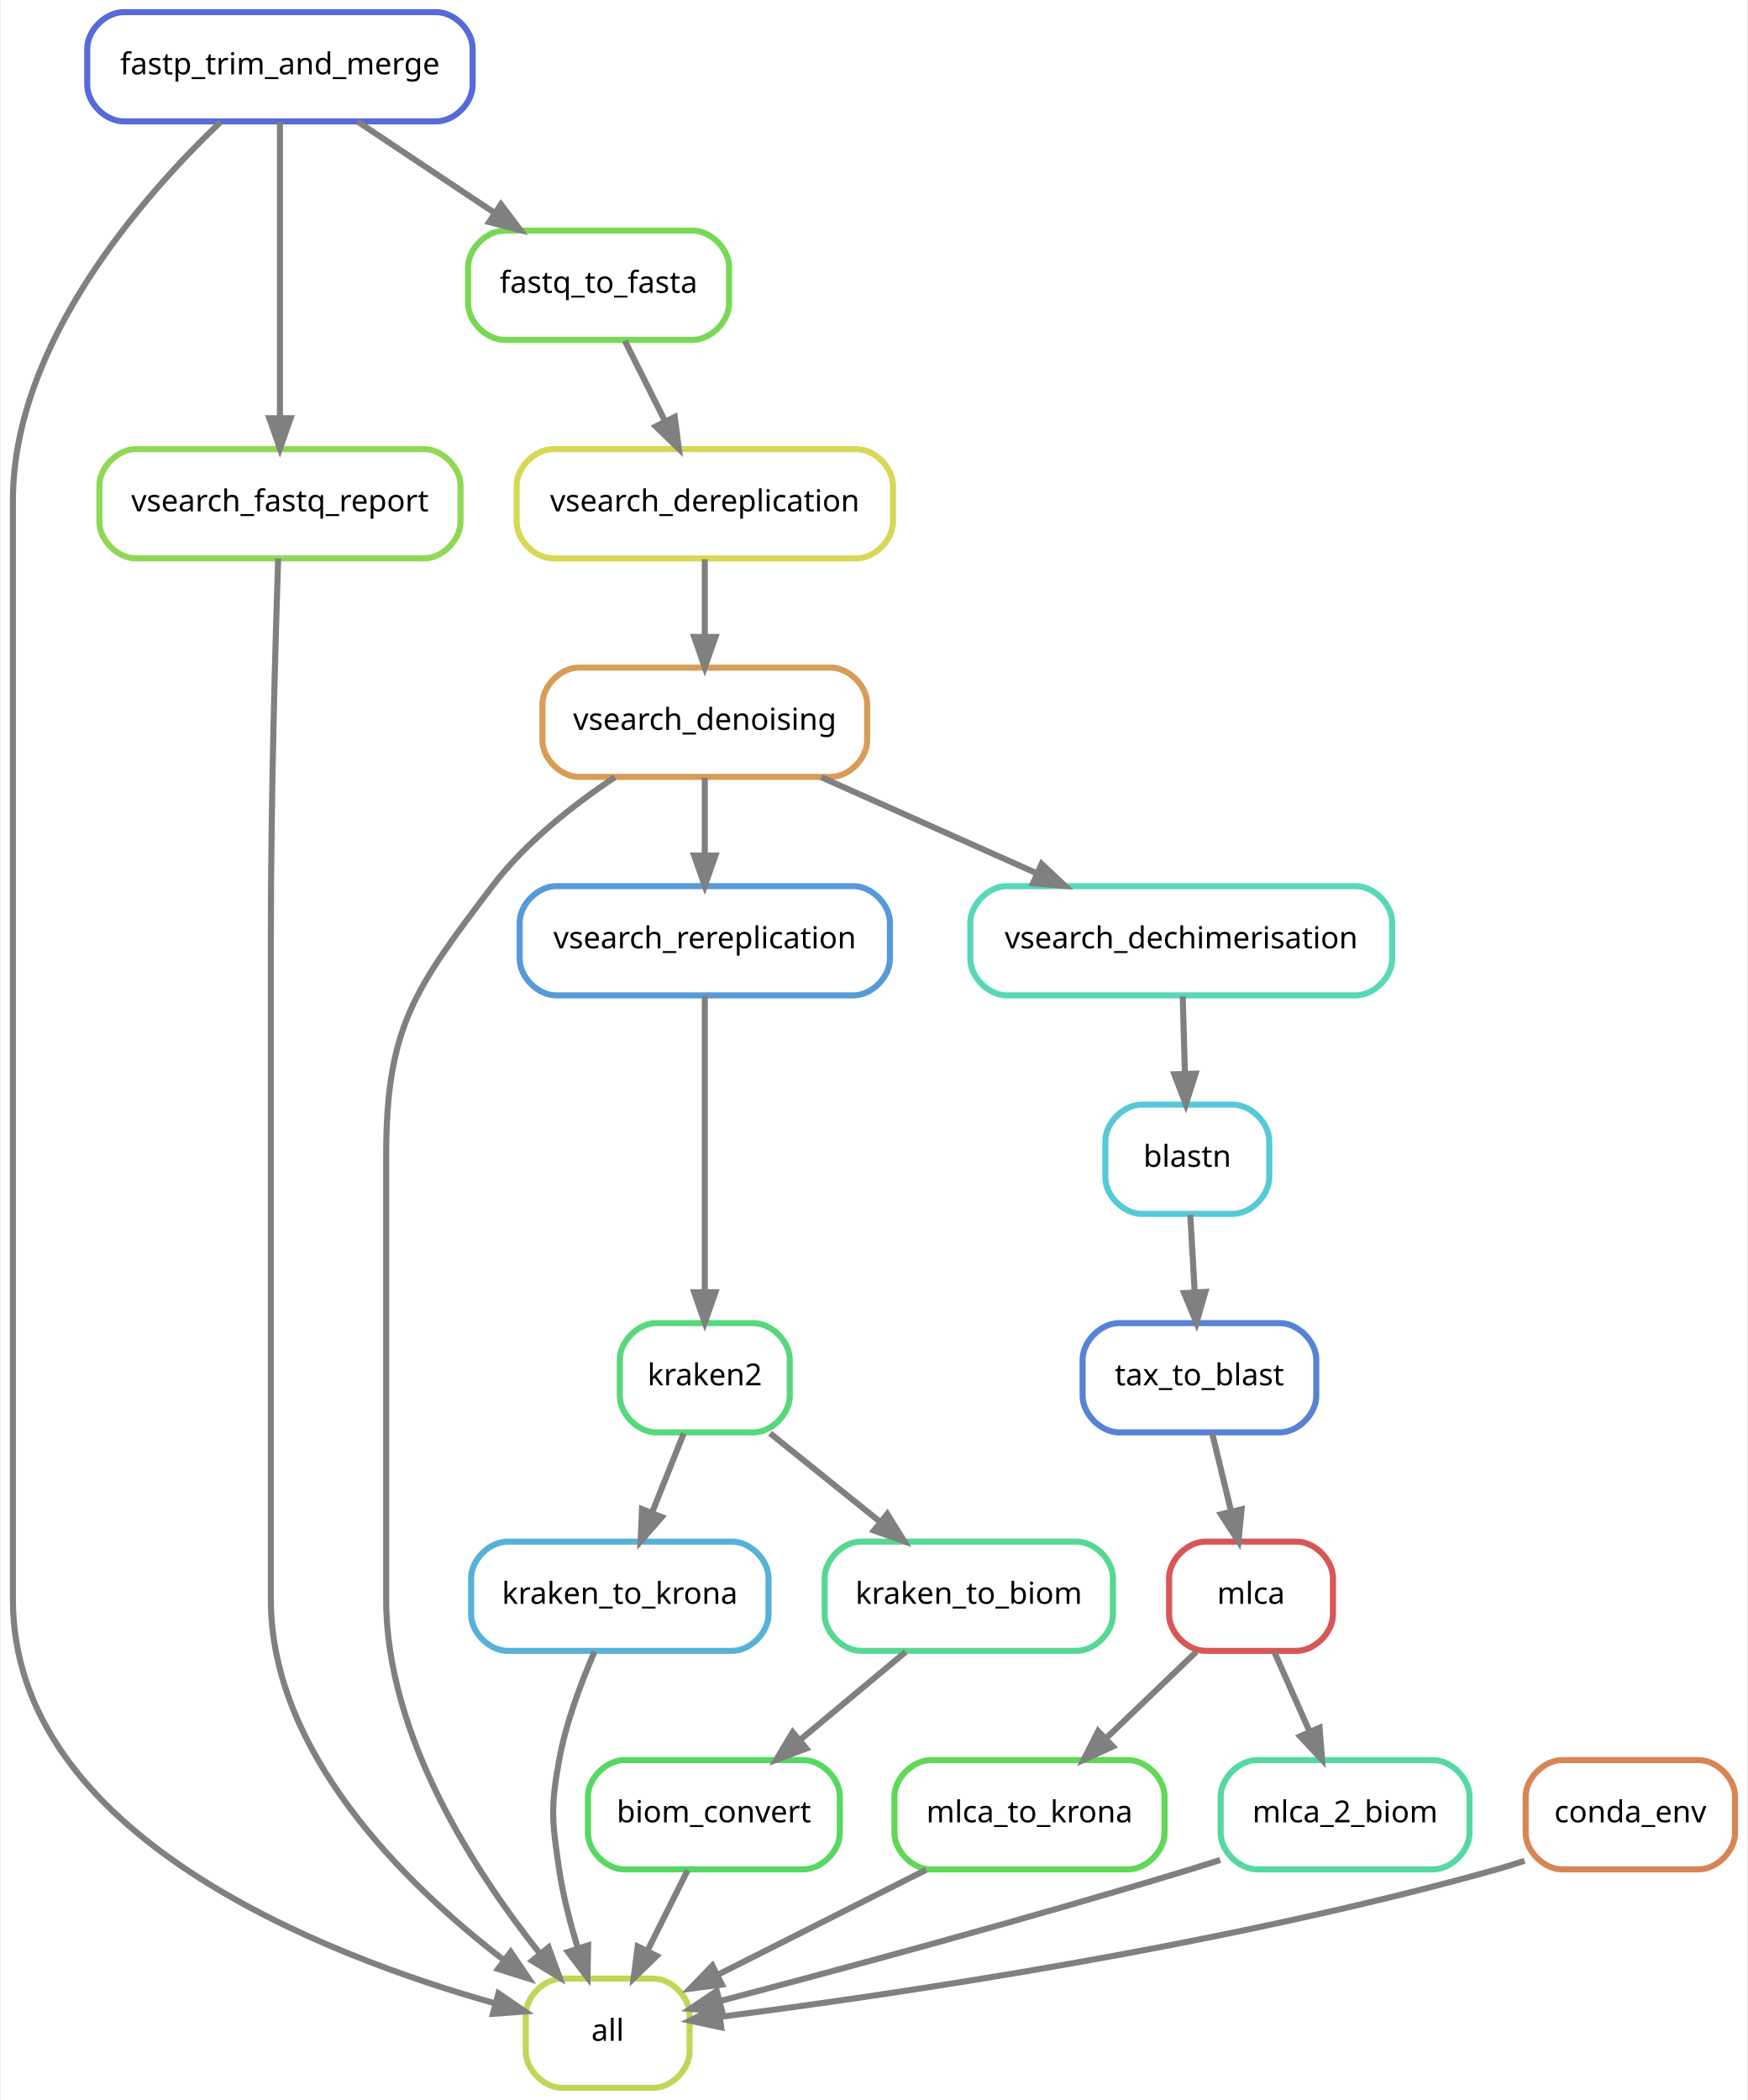
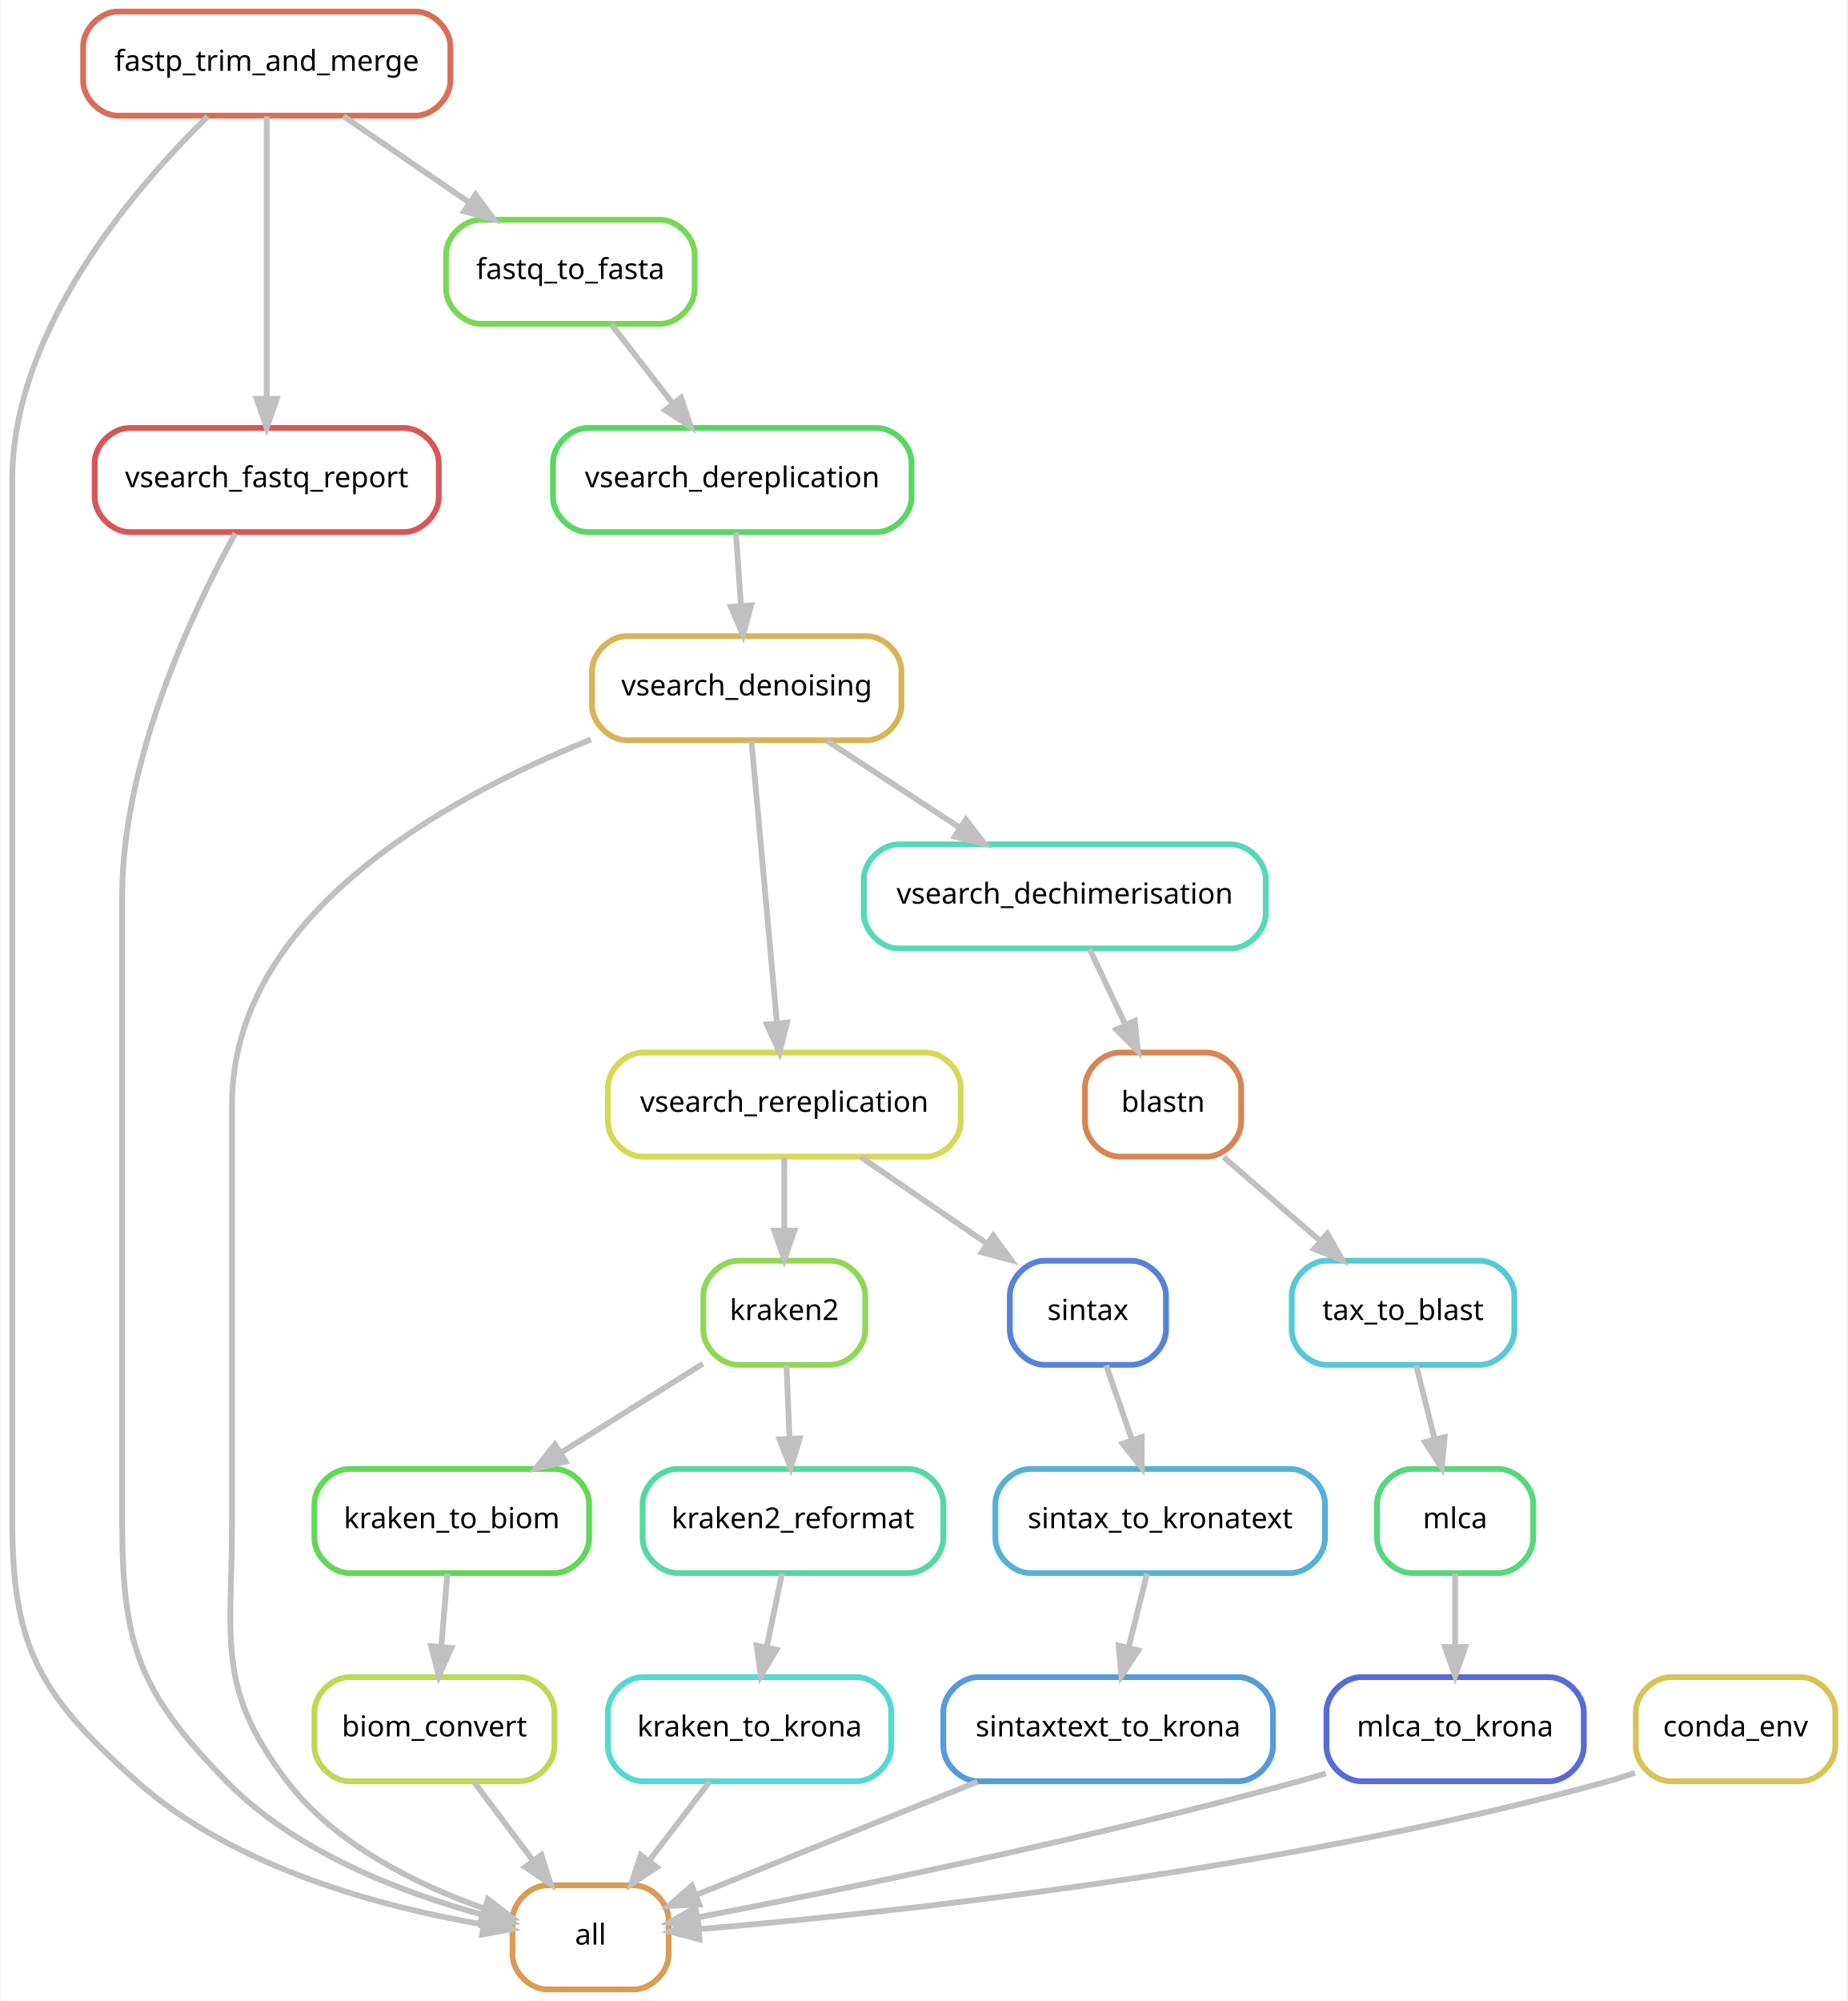
- <svg xmlns="http://www.w3.org/2000/svg" width="576pt" height="692pt" viewBox="0.00 0.00 575.50 692.00">
+ <svg xmlns="http://www.w3.org/2000/svg" width="639pt" height="692pt" viewBox="0.00 0.00 638.50 692.00">
  <g id="graph0" class="graph" transform="scale(1 1) rotate(0) translate(4 688)">
-     <polygon fill="white" stroke="transparent" points="-4,4 -4,-688 571.5,-688 571.5,4 -4,4" />
+     <polygon fill="#ffffff" stroke="transparent" points="-4,4 -4,-688 634.5,-688 634.5,4 -4,4" />
    <g id="node1" class="node">
-       <path fill="none" stroke="#bed856" stroke-width="2" d="M211,-36C211,-36 181,-36 181,-36 175,-36 169,-30 169,-24 169,-24 169,-12 169,-12 169,-6 175,0 181,0 181,0 211,0 211,0 217,0 223,-6 223,-12 223,-12 223,-24 223,-24 223,-30 217,-36 211,-36" />
-       <text text-anchor="middle" x="196" y="-15.5" font-family="sans" font-size="10.00">all</text>
+       <path fill="none" stroke="#d89c56" stroke-width="2" d="M215,-36C215,-36 185,-36 185,-36 179,-36 173,-30 173,-24 173,-24 173,-12 173,-12 173,-6 179,0 185,0 185,0 215,0 215,0 221,0 227,-6 227,-12 227,-12 227,-24 227,-24 227,-30 221,-36 215,-36" />
+       <text text-anchor="middle" x="200" y="-15.5" font-family="sans" font-size="10.00" fill="#000000">all</text>
    </g>
    <g id="node2" class="node">
-       <path fill="none" stroke="#566bd8" stroke-width="2" d="M139.5,-684C139.5,-684 36.5,-684 36.5,-684 30.5,-684 24.5,-678 24.5,-672 24.5,-672 24.5,-660 24.5,-660 24.5,-654 30.5,-648 36.5,-648 36.5,-648 139.5,-648 139.5,-648 145.5,-648 151.5,-654 151.5,-660 151.5,-660 151.5,-672 151.5,-672 151.5,-678 145.5,-684 139.5,-684" />
-       <text text-anchor="middle" x="88" y="-663.5" font-family="sans" font-size="10.00">fastp_trim_and_merge</text>
+       <path fill="none" stroke="#d86e56" stroke-width="2" d="M139.5,-684C139.5,-684 36.5,-684 36.5,-684 30.5,-684 24.5,-678 24.5,-672 24.5,-672 24.5,-660 24.5,-660 24.5,-654 30.5,-648 36.5,-648 36.5,-648 139.5,-648 139.5,-648 145.5,-648 151.5,-654 151.5,-660 151.5,-660 151.5,-672 151.5,-672 151.5,-678 145.5,-684 139.5,-684" />
+       <text text-anchor="middle" x="88" y="-663.5" font-family="sans" font-size="10.00" fill="#000000">fastp_trim_and_merge</text>
+     </g>
+     <g id="edge2" class="edge">
+       <path fill="none" stroke="#c0c0c0" stroke-width="2" d="M67.59,-647.709C41.594,-622.291 0,-573.566 0,-522 0,-522 0,-522 0,-162 0,-117.669 9.912,-101.503 43,-72 76.73,-41.925 128.031,-28.434 162.73,-22.494" />
+       <polygon fill="#c0c0c0" stroke="#c0c0c0" stroke-width="2" points="163.597,-25.901 172.928,-20.883 162.505,-18.986 163.597,-25.901" />
+     </g>
+     <g id="node4" class="node">
+       <path fill="none" stroke="#d85656" stroke-width="2" d="M135.5,-540C135.5,-540 40.5,-540 40.5,-540 34.5,-540 28.5,-534 28.5,-528 28.5,-528 28.5,-516 28.5,-516 28.5,-510 34.5,-504 40.5,-504 40.5,-504 135.5,-504 135.5,-504 141.5,-504 147.5,-510 147.5,-516 147.5,-516 147.5,-528 147.5,-528 147.5,-534 141.5,-540 135.5,-540" />
+       <text text-anchor="middle" x="88" y="-519.5" font-family="sans" font-size="10.00" fill="#000000">vsearch_fastq_report</text>
+     </g>
+     <g id="edge10" class="edge">
+       <path fill="none" stroke="#c0c0c0" stroke-width="2" d="M88,-647.762C88,-623.201 88,-579.247 88,-550.354" />
+       <polygon fill="#c0c0c0" stroke="#c0c0c0" stroke-width="2" points="91.5,-550.09 88,-540.09 84.5,-550.09 91.5,-550.09" />
+     </g>
+     <g id="node15" class="node">
+       <path fill="none" stroke="#78d856" stroke-width="2" d="M224,-612C224,-612 162,-612 162,-612 156,-612 150,-606 150,-600 150,-600 150,-588 150,-588 150,-582 156,-576 162,-576 162,-576 224,-576 224,-576 230,-576 236,-582 236,-588 236,-588 236,-600 236,-600 236,-606 230,-612 224,-612" />
+       <text text-anchor="middle" x="193" y="-591.5" font-family="sans" font-size="10.00" fill="#000000">fastq_to_fasta</text>
+     </g>
+     <g id="edge20" class="edge">
+       <path fill="none" stroke="#c0c0c0" stroke-width="2" d="M114.496,-647.831C127.677,-638.793 143.785,-627.748 157.971,-618.02" />
+       <polygon fill="#c0c0c0" stroke="#c0c0c0" stroke-width="2" points="160.245,-620.705 166.512,-612.163 156.286,-614.932 160.245,-620.705" />
+     </g>
+     <g id="node3" class="node">
+       <path fill="none" stroke="#d8b456" stroke-width="2" d="M295.5,-468C295.5,-468 212.5,-468 212.5,-468 206.5,-468 200.5,-462 200.5,-456 200.5,-456 200.5,-444 200.5,-444 200.5,-438 206.5,-432 212.5,-432 212.5,-432 295.5,-432 295.5,-432 301.5,-432 307.5,-438 307.5,-444 307.5,-444 307.5,-456 307.5,-456 307.5,-462 301.5,-468 295.5,-468" />
+       <text text-anchor="middle" x="254" y="-447.5" font-family="sans" font-size="10.00" fill="#000000">vsearch_denoising</text>
    </g>
    <g id="edge7" class="edge">
-       <path fill="none" stroke="grey" stroke-width="2" d="M68.47,-647.86C42.54,-623.11 0,-574.63 0,-523 0,-523 0,-523 0,-161 0,-83.31 102.25,-43.77 159.04,-27.8" />
-       <polygon fill="grey" stroke="grey" stroke-width="2" points="160.01,-31.16 168.75,-25.17 158.18,-24.4 160.01,-31.16" />
+       <path fill="none" stroke="#c0c0c0" stroke-width="2" d="M200.111,-432.253C147.721,-411.204 76,-370.592 76,-306 76,-306 76,-306 76,-162 76,-121.118 70.197,-104.498 95,-72 111.792,-49.999 140.079,-36.184 163.065,-28.041" />
+       <polygon fill="#c0c0c0" stroke="#c0c0c0" stroke-width="2" points="164.477,-31.26 172.867,-24.79 162.273,-24.616 164.477,-31.26" />
    </g>
-     <g id="node4" class="node">
-       <path fill="none" stroke="#8fd856" stroke-width="2" d="M135.5,-540C135.5,-540 40.5,-540 40.5,-540 34.5,-540 28.5,-534 28.5,-528 28.5,-528 28.5,-516 28.5,-516 28.5,-510 34.5,-504 40.5,-504 40.5,-504 135.5,-504 135.5,-504 141.5,-504 147.5,-510 147.5,-516 147.5,-516 147.5,-528 147.5,-528 147.5,-534 141.5,-540 135.5,-540" />
-       <text text-anchor="middle" x="88" y="-519.5" font-family="sans" font-size="10.00">vsearch_fastq_report</text>
+     <g id="node19" class="node">
+       <path fill="none" stroke="#d6d856" stroke-width="2" d="M316,-324C316,-324 218,-324 218,-324 212,-324 206,-318 206,-312 206,-312 206,-300 206,-300 206,-294 212,-288 218,-288 218,-288 316,-288 316,-288 322,-288 328,-294 328,-300 328,-300 328,-312 328,-312 328,-318 322,-324 316,-324" />
+       <text text-anchor="middle" x="267" y="-303.5" font-family="sans" font-size="10.00" fill="#000000">vsearch_rereplication</text>
    </g>
-     <g id="edge10" class="edge">
-       <path fill="none" stroke="grey" stroke-width="2" d="M88,-647.87C88,-623.67 88,-579.21 88,-550.39" />
-       <polygon fill="grey" stroke="grey" stroke-width="2" points="91.5,-550.19 88,-540.19 84.5,-550.19 91.5,-550.19" />
+     <g id="edge24" class="edge">
+       <path fill="none" stroke="#c0c0c0" stroke-width="2" d="M255.647,-431.762C257.864,-407.201 261.832,-363.247 264.44,-334.354" />
+       <polygon fill="#c0c0c0" stroke="#c0c0c0" stroke-width="2" points="267.954,-334.364 265.367,-324.09 260.982,-333.734 267.954,-334.364" />
+     </g>
+     <g id="node21" class="node">
+       <path fill="none" stroke="#56d8b9" stroke-width="2" d="M421.5,-396C421.5,-396 306.5,-396 306.5,-396 300.5,-396 294.5,-390 294.5,-384 294.5,-384 294.5,-372 294.5,-372 294.5,-366 300.5,-360 306.5,-360 306.5,-360 421.5,-360 421.5,-360 427.5,-360 433.5,-366 433.5,-372 433.5,-372 433.5,-384 433.5,-384 433.5,-390 427.5,-396 421.5,-396" />
+       <text text-anchor="middle" x="364" y="-375.5" font-family="sans" font-size="10.00" fill="#000000">vsearch_dechimerisation</text>
+     </g>
+     <g id="edge26" class="edge">
+       <path fill="none" stroke="#c0c0c0" stroke-width="2" d="M281.758,-431.831C295.697,-422.707 312.76,-411.539 327.723,-401.745" />
+       <polygon fill="#c0c0c0" stroke="#c0c0c0" stroke-width="2" points="329.801,-404.568 336.251,-396.163 325.967,-398.711 329.801,-404.568" />
+     </g>
+     <g id="edge1" class="edge">
+       <path fill="none" stroke="#c0c0c0" stroke-width="2" d="M77.151,-503.611C62.445,-476.899 38,-425.371 38,-378 38,-378 38,-378 38,-162 38,-118.919 43.911,-102.832 74,-72 98.131,-47.273 135.412,-33.225 163.169,-25.697" />
+       <polygon fill="#c0c0c0" stroke="#c0c0c0" stroke-width="2" points="164.098,-29.072 172.923,-23.21 162.368,-22.289 164.098,-29.072" />
+     </g>
+     <g id="node5" class="node">
+       <path fill="none" stroke="#d8c356" stroke-width="2" d="M618.5,-108C618.5,-108 573.5,-108 573.5,-108 567.5,-108 561.5,-102 561.5,-96 561.5,-96 561.5,-84 561.5,-84 561.5,-78 567.5,-72 573.5,-72 573.5,-72 618.5,-72 618.5,-72 624.5,-72 630.5,-78 630.5,-84 630.5,-84 630.5,-96 630.5,-96 630.5,-102 624.5,-108 618.5,-108" />
+       <text text-anchor="middle" x="596" y="-87.5" font-family="sans" font-size="10.00" fill="#000000">conda_env</text>
+     </g>
+     <g id="edge3" class="edge">
+       <path fill="none" stroke="#c0c0c0" stroke-width="2" d="M561.196,-74.894C558.117,-73.823 555.022,-72.837 552,-72 439.967,-40.961 302.61,-26.386 237.57,-20.834" />
+       <polygon fill="#c0c0c0" stroke="#c0c0c0" stroke-width="2" points="237.653,-17.329 227.397,-19.99 237.073,-24.305 237.653,-17.329" />
+     </g>
+     <g id="node6" class="node">
+       <path fill="none" stroke="#bed856" stroke-width="2" d="M175.5,-108C175.5,-108 116.5,-108 116.5,-108 110.5,-108 104.5,-102 104.5,-96 104.5,-96 104.5,-84 104.5,-84 104.5,-78 110.5,-72 116.5,-72 116.5,-72 175.5,-72 175.5,-72 181.5,-72 187.5,-78 187.5,-84 187.5,-84 187.5,-96 187.5,-96 187.5,-102 181.5,-108 175.5,-108" />
+       <text text-anchor="middle" x="146" y="-87.5" font-family="sans" font-size="10.00" fill="#000000">biom_convert</text>
+     </g>
+     <g id="edge4" class="edge">
+       <path fill="none" stroke="#c0c0c0" stroke-width="2" d="M159.626,-71.831C165.846,-63.539 173.332,-53.557 180.16,-44.453" />
+       <polygon fill="#c0c0c0" stroke="#c0c0c0" stroke-width="2" points="182.99,-46.513 186.19,-36.413 177.39,-42.313 182.99,-46.513" />
+     </g>
+     <g id="node7" class="node">
+       <path fill="none" stroke="#56d8d0" stroke-width="2" d="M292,-108C292,-108 218,-108 218,-108 212,-108 206,-102 206,-96 206,-96 206,-84 206,-84 206,-78 212,-72 218,-72 218,-72 292,-72 292,-72 298,-72 304,-78 304,-84 304,-84 304,-96 304,-96 304,-102 298,-108 292,-108" />
+       <text text-anchor="middle" x="255" y="-87.5" font-family="sans" font-size="10.00" fill="#000000">kraken_to_krona</text>
+     </g>
+     <g id="edge5" class="edge">
+       <path fill="none" stroke="#c0c0c0" stroke-width="2" d="M241.121,-71.831C234.786,-63.539 227.162,-53.557 220.207,-44.453" />
+       <polygon fill="#c0c0c0" stroke="#c0c0c0" stroke-width="2" points="222.917,-42.235 214.066,-36.413 217.355,-46.485 222.917,-42.235" />
+     </g>
+     <g id="node8" class="node">
+       <path fill="none" stroke="#566bd8" stroke-width="2" d="M531.5,-108C531.5,-108 466.5,-108 466.5,-108 460.5,-108 454.5,-102 454.5,-96 454.5,-96 454.5,-84 454.5,-84 454.5,-78 460.5,-72 466.5,-72 466.5,-72 531.5,-72 531.5,-72 537.5,-72 543.5,-78 543.5,-84 543.5,-84 543.5,-96 543.5,-96 543.5,-102 537.5,-108 531.5,-108" />
+       <text text-anchor="middle" x="499" y="-87.5" font-family="sans" font-size="10.00" fill="#000000">mlca_to_krona</text>
+     </g>
+     <g id="edge8" class="edge">
+       <path fill="none" stroke="#c0c0c0" stroke-width="2" d="M454.322,-74.706C451.178,-73.754 448.048,-72.841 445,-72 372.05,-51.862 285.264,-34.185 237.029,-24.904" />
+       <polygon fill="#c0c0c0" stroke="#c0c0c0" stroke-width="2" points="237.533,-21.438 227.054,-23 236.22,-28.313 237.533,-21.438" />
+     </g>
+     <g id="node9" class="node">
+       <path fill="none" stroke="#569ad8" stroke-width="2" d="M424,-108C424,-108 334,-108 334,-108 328,-108 322,-102 322,-96 322,-96 322,-84 322,-84 322,-78 328,-72 334,-72 334,-72 424,-72 424,-72 430,-72 436,-78 436,-84 436,-84 436,-96 436,-96 436,-102 430,-108 424,-108" />
+       <text text-anchor="middle" x="379" y="-87.5" font-family="sans" font-size="10.00" fill="#000000">sintaxtext_to_krona</text>
+     </g>
+     <g id="edge6" class="edge">
+       <path fill="none" stroke="#c0c0c0" stroke-width="2" d="M333.831,-71.831C303.721,-59.72 264.656,-44.007 236.513,-32.687" />
+       <polygon fill="#c0c0c0" stroke="#c0c0c0" stroke-width="2" points="237.63,-29.364 227.047,-28.879 235.018,-35.858 237.63,-29.364" />
+     </g>
+     <g id="node10" class="node">
+       <path fill="none" stroke="#56d863" stroke-width="2" d="M299,-540C299,-540 199,-540 199,-540 193,-540 187,-534 187,-528 187,-528 187,-516 187,-516 187,-510 193,-504 199,-504 199,-504 299,-504 299,-504 305,-504 311,-510 311,-516 311,-516 311,-528 311,-528 311,-534 305,-540 299,-540" />
+       <text text-anchor="middle" x="249" y="-519.5" font-family="sans" font-size="10.00" fill="#000000">vsearch_dereplication</text>
+     </g>
+     <g id="edge9" class="edge">
+       <path fill="none" stroke="#c0c0c0" stroke-width="2" d="M250.262,-503.831C250.797,-496.131 251.432,-486.974 252.027,-478.417" />
+       <polygon fill="#c0c0c0" stroke="#c0c0c0" stroke-width="2" points="255.52,-478.632 252.721,-468.413 248.537,-478.147 255.52,-478.632" />
+     </g>
+     <g id="node11" class="node">
+       <path fill="none" stroke="#61d856" stroke-width="2" d="M187.5,-180C187.5,-180 116.5,-180 116.5,-180 110.5,-180 104.5,-174 104.5,-168 104.5,-168 104.5,-156 104.5,-156 104.5,-150 110.5,-144 116.5,-144 116.5,-144 187.5,-144 187.5,-144 193.5,-144 199.5,-150 199.5,-156 199.5,-156 199.5,-168 199.5,-168 199.5,-174 193.5,-180 187.5,-180" />
+       <text text-anchor="middle" x="152" y="-159.5" font-family="sans" font-size="10.00" fill="#000000">kraken_to_biom</text>
+     </g>
+     <g id="edge11" class="edge">
+       <path fill="none" stroke="#c0c0c0" stroke-width="2" d="M150.486,-143.831C149.844,-136.131 149.081,-126.974 148.368,-118.417" />
+       <polygon fill="#c0c0c0" stroke="#c0c0c0" stroke-width="2" points="151.853,-118.088 147.534,-108.413 144.877,-118.669 151.853,-118.088" />
+     </g>
+     <g id="node12" class="node">
+       <path fill="none" stroke="#56d8a2" stroke-width="2" d="M310,-180C310,-180 230,-180 230,-180 224,-180 218,-174 218,-168 218,-168 218,-156 218,-156 218,-150 224,-144 230,-144 230,-144 310,-144 310,-144 316,-144 322,-150 322,-156 322,-156 322,-168 322,-168 322,-174 316,-180 310,-180" />
+       <text text-anchor="middle" x="270" y="-159.5" font-family="sans" font-size="10.00" fill="#000000">kraken2_reformat</text>
+     </g>
+     <g id="edge12" class="edge">
+       <path fill="none" stroke="#c0c0c0" stroke-width="2" d="M266.215,-143.831C264.611,-136.131 262.703,-126.974 260.92,-118.417" />
+       <polygon fill="#c0c0c0" stroke="#c0c0c0" stroke-width="2" points="264.302,-117.489 258.836,-108.413 257.449,-118.917 264.302,-117.489" />
+     </g>
+     <g id="node13" class="node">
+       <path fill="none" stroke="#56d87b" stroke-width="2" d="M514,-180C514,-180 484,-180 484,-180 478,-180 472,-174 472,-168 472,-168 472,-156 472,-156 472,-150 478,-144 484,-144 484,-144 514,-144 514,-144 520,-144 526,-150 526,-156 526,-156 526,-168 526,-168 526,-174 520,-180 514,-180" />
+       <text text-anchor="middle" x="499" y="-159.5" font-family="sans" font-size="10.00" fill="#000000">mlca</text>
+     </g>
+     <g id="edge13" class="edge">
+       <path fill="none" stroke="#c0c0c0" stroke-width="2" d="M499,-143.831C499,-136.131 499,-126.974 499,-118.417" />
+       <polygon fill="#c0c0c0" stroke="#c0c0c0" stroke-width="2" points="502.5,-118.413 499,-108.413 495.5,-118.413 502.5,-118.413" />
    </g>
    <g id="node14" class="node">
-       <path fill="none" stroke="#78d856" stroke-width="2" d="M224,-612C224,-612 162,-612 162,-612 156,-612 150,-606 150,-600 150,-600 150,-588 150,-588 150,-582 156,-576 162,-576 162,-576 224,-576 224,-576 230,-576 236,-582 236,-588 236,-588 236,-600 236,-600 236,-606 230,-612 224,-612" />
-       <text text-anchor="middle" x="193" y="-591.5" font-family="sans" font-size="10.00">fastq_to_fasta</text>
+       <path fill="none" stroke="#56b1d8" stroke-width="2" d="M442,-180C442,-180 352,-180 352,-180 346,-180 340,-174 340,-168 340,-168 340,-156 340,-156 340,-150 346,-144 352,-144 352,-144 442,-144 442,-144 448,-144 454,-150 454,-156 454,-156 454,-168 454,-168 454,-174 448,-180 442,-180" />
+       <text text-anchor="middle" x="397" y="-159.5" font-family="sans" font-size="10.00" fill="#000000">sintax_to_kronatext</text>
+     </g>
+     <g id="edge14" class="edge">
+       <path fill="none" stroke="#c0c0c0" stroke-width="2" d="M392.458,-143.831C390.512,-136.046 388.193,-126.773 386.034,-118.135" />
+       <polygon fill="#c0c0c0" stroke="#c0c0c0" stroke-width="2" points="389.424,-117.266 383.603,-108.413 382.633,-118.964 389.424,-117.266" />
+     </g>
+     <g id="edge15" class="edge">
+       <path fill="none" stroke="#c0c0c0" stroke-width="2" d="M207.131,-575.831C213.581,-567.539 221.345,-557.557 228.425,-548.453" />
+       <polygon fill="#c0c0c0" stroke="#c0c0c0" stroke-width="2" points="231.302,-550.456 234.679,-540.413 225.776,-546.158 231.302,-550.456" />
+     </g>
+     <g id="node16" class="node">
+       <path fill="none" stroke="#8fd856" stroke-width="2" d="M283,-252C283,-252 251,-252 251,-252 245,-252 239,-246 239,-240 239,-240 239,-228 239,-228 239,-222 245,-216 251,-216 251,-216 283,-216 283,-216 289,-216 295,-222 295,-228 295,-228 295,-240 295,-240 295,-246 289,-252 283,-252" />
+       <text text-anchor="middle" x="267" y="-231.5" font-family="sans" font-size="10.00" fill="#000000">kraken2</text>
+     </g>
+     <g id="edge16" class="edge">
+       <path fill="none" stroke="#c0c0c0" stroke-width="2" d="M238.868,-216.387C224.056,-207.113 205.69,-195.615 189.666,-185.582" />
+       <polygon fill="#c0c0c0" stroke="#c0c0c0" stroke-width="2" points="191.376,-182.523 181.043,-180.183 187.661,-188.456 191.376,-182.523" />
+     </g>
+     <g id="edge17" class="edge">
+       <path fill="none" stroke="#c0c0c0" stroke-width="2" d="M267.757,-215.831C268.078,-208.131 268.459,-198.974 268.816,-190.417" />
+       <polygon fill="#c0c0c0" stroke="#c0c0c0" stroke-width="2" points="272.313,-190.55 269.233,-180.413 265.319,-190.259 272.313,-190.55" />
+     </g>
+     <g id="node17" class="node">
+       <path fill="none" stroke="#56c9d8" stroke-width="2" d="M507.5,-252C507.5,-252 454.5,-252 454.5,-252 448.5,-252 442.5,-246 442.5,-240 442.5,-240 442.5,-228 442.5,-228 442.5,-222 448.5,-216 454.5,-216 454.5,-216 507.5,-216 507.5,-216 513.5,-216 519.5,-222 519.5,-228 519.5,-228 519.5,-240 519.5,-240 519.5,-246 513.5,-252 507.5,-252" />
+       <text text-anchor="middle" x="481" y="-231.5" font-family="sans" font-size="10.00" fill="#000000">tax_to_blast</text>
+     </g>
+     <g id="edge18" class="edge">
+       <path fill="none" stroke="#c0c0c0" stroke-width="2" d="M485.542,-215.831C487.488,-208.046 489.807,-198.773 491.966,-190.135" />
+       <polygon fill="#c0c0c0" stroke="#c0c0c0" stroke-width="2" points="495.367,-190.964 494.397,-180.413 488.576,-189.266 495.367,-190.964" />
+     </g>
+     <g id="node18" class="node">
+       <path fill="none" stroke="#5682d8" stroke-width="2" d="M387,-252C387,-252 357,-252 357,-252 351,-252 345,-246 345,-240 345,-240 345,-228 345,-228 345,-222 351,-216 357,-216 357,-216 387,-216 387,-216 393,-216 399,-222 399,-228 399,-228 399,-240 399,-240 399,-246 393,-252 387,-252" />
+       <text text-anchor="middle" x="372" y="-231.5" font-family="sans" font-size="10.00" fill="#000000">sintax</text>
    </g>
    <g id="edge19" class="edge">
-       <path fill="none" stroke="grey" stroke-width="2" d="M113.69,-647.88C127.29,-638.81 144.17,-627.55 158.86,-617.76" />
-       <polygon fill="grey" stroke="grey" stroke-width="2" points="160.84,-620.65 167.22,-612.19 156.95,-614.82 160.84,-620.65" />
+       <path fill="none" stroke="#c0c0c0" stroke-width="2" d="M378.309,-215.831C381.012,-208.046 384.232,-198.773 387.231,-190.135" />
+       <polygon fill="#c0c0c0" stroke="#c0c0c0" stroke-width="2" points="390.633,-191.008 390.606,-180.413 384.02,-188.712 390.633,-191.008" />
    </g>
-     <g id="node3" class="node">
-       <path fill="none" stroke="#d89c56" stroke-width="2" d="M269.5,-468C269.5,-468 186.5,-468 186.5,-468 180.5,-468 174.5,-462 174.5,-456 174.5,-456 174.5,-444 174.5,-444 174.5,-438 180.5,-432 186.5,-432 186.5,-432 269.5,-432 269.5,-432 275.5,-432 281.5,-438 281.5,-444 281.5,-444 281.5,-456 281.5,-456 281.5,-462 275.5,-468 269.5,-468" />
-       <text text-anchor="middle" x="228" y="-447.5" font-family="sans" font-size="10.00">vsearch_denoising</text>
-     </g>
-     <g id="edge5" class="edge">
-       <path fill="none" stroke="grey" stroke-width="2" d="M198.38,-431.9C184.59,-422.71 168.87,-410.33 158,-396 132.32,-362.13 123,-349.5 123,-307 123,-307 123,-307 123,-161 123,-116.03 152.31,-71.04 173.79,-44.1" />
-       <polygon fill="grey" stroke="grey" stroke-width="2" points="176.52,-46.29 180.16,-36.35 171.11,-41.85 176.52,-46.29" />
-     </g>
-     <g id="node15" class="node">
-       <path fill="none" stroke="#569ad8" stroke-width="2" d="M277,-396C277,-396 179,-396 179,-396 173,-396 167,-390 167,-384 167,-384 167,-372 167,-372 167,-366 173,-360 179,-360 179,-360 277,-360 277,-360 283,-360 289,-366 289,-372 289,-372 289,-384 289,-384 289,-390 283,-396 277,-396" />
-       <text text-anchor="middle" x="228" y="-375.5" font-family="sans" font-size="10.00">vsearch_rereplication</text>
-     </g>
-     <g id="edge20" class="edge">
-       <path fill="none" stroke="grey" stroke-width="2" d="M228,-431.7C228,-423.98 228,-414.71 228,-406.11" />
-       <polygon fill="grey" stroke="grey" stroke-width="2" points="231.5,-406.1 228,-396.1 224.5,-406.1 231.5,-406.1" />
-     </g>
-     <g id="node18" class="node">
-       <path fill="none" stroke="#56d8b9" stroke-width="2" d="M442.5,-396C442.5,-396 327.5,-396 327.5,-396 321.5,-396 315.5,-390 315.5,-384 315.5,-384 315.5,-372 315.5,-372 315.5,-366 321.5,-360 327.5,-360 327.5,-360 442.5,-360 442.5,-360 448.5,-360 454.5,-366 454.5,-372 454.5,-372 454.5,-384 454.5,-384 454.5,-390 448.5,-396 442.5,-396" />
-       <text text-anchor="middle" x="385" y="-375.5" font-family="sans" font-size="10.00">vsearch_dechimerisation</text>
+     <g id="edge21" class="edge">
+       <path fill="none" stroke="#c0c0c0" stroke-width="2" d="M267,-287.831C267,-280.131 267,-270.974 267,-262.417" />
+       <polygon fill="#c0c0c0" stroke="#c0c0c0" stroke-width="2" points="270.5,-262.413 267,-252.413 263.5,-262.413 270.5,-262.413" />
    </g>
    <g id="edge23" class="edge">
-       <path fill="none" stroke="grey" stroke-width="2" d="M266.41,-431.88C287.87,-422.31 314.8,-410.3 337.57,-400.15" />
-       <polygon fill="grey" stroke="grey" stroke-width="2" points="339.01,-403.34 346.72,-396.07 336.16,-396.94 339.01,-403.34" />
+       <path fill="none" stroke="#c0c0c0" stroke-width="2" d="M293.496,-287.831C306.677,-278.793 322.785,-267.748 336.971,-258.02" />
+       <polygon fill="#c0c0c0" stroke="#c0c0c0" stroke-width="2" points="339.245,-260.705 345.512,-252.163 335.286,-254.932 339.245,-260.705" />
    </g>
-     <g id="edge6" class="edge">
-       <path fill="none" stroke="grey" stroke-width="2" d="M87.41,-503.95C86.53,-477.3 85,-424.12 85,-379 85,-379 85,-379 85,-161 85,-110.59 128.96,-67.39 161.55,-42.29" />
-       <polygon fill="grey" stroke="grey" stroke-width="2" points="164.05,-44.79 169.98,-36 159.87,-39.18 164.05,-44.79" />
-     </g>
-     <g id="node5" class="node">
-       <path fill="none" stroke="#d88556" stroke-width="2" d="M555.5,-108C555.5,-108 510.5,-108 510.5,-108 504.5,-108 498.5,-102 498.5,-96 498.5,-96 498.5,-84 498.5,-84 498.5,-78 504.5,-72 510.5,-72 510.5,-72 555.5,-72 555.5,-72 561.5,-72 567.5,-78 567.5,-84 567.5,-84 567.5,-96 567.5,-96 567.5,-102 561.5,-108 555.5,-108" />
-       <text text-anchor="middle" x="533" y="-87.5" font-family="sans" font-size="10.00">conda_env</text>
-     </g>
-     <g id="edge1" class="edge">
-       <path fill="none" stroke="grey" stroke-width="2" d="M498.14,-74.84C495.07,-73.81 492,-72.84 489,-72 398.76,-46.65 289.37,-30.62 233.22,-23.43" />
-       <polygon fill="grey" stroke="grey" stroke-width="2" points="233.41,-19.93 223.05,-22.15 232.53,-26.87 233.41,-19.93" />
-     </g>
-     <g id="node6" class="node">
-       <path fill="none" stroke="#56d863" stroke-width="2" d="M260.5,-108C260.5,-108 201.5,-108 201.5,-108 195.5,-108 189.5,-102 189.5,-96 189.5,-96 189.5,-84 189.5,-84 189.5,-78 195.5,-72 201.5,-72 201.5,-72 260.5,-72 260.5,-72 266.5,-72 272.5,-78 272.5,-84 272.5,-84 272.5,-96 272.5,-96 272.5,-102 266.5,-108 260.5,-108" />
-       <text text-anchor="middle" x="231" y="-87.5" font-family="sans" font-size="10.00">biom_convert</text>
-     </g>
-     <g id="edge3" class="edge">
-       <path fill="none" stroke="grey" stroke-width="2" d="M222.35,-71.7C218.36,-63.73 213.55,-54.1 209.13,-45.26" />
-       <polygon fill="grey" stroke="grey" stroke-width="2" points="212.15,-43.48 204.55,-36.1 205.89,-46.61 212.15,-43.48" />
-     </g>
-     <g id="node7" class="node">
-       <path fill="none" stroke="#56b1d8" stroke-width="2" d="M237,-180C237,-180 163,-180 163,-180 157,-180 151,-174 151,-168 151,-168 151,-156 151,-156 151,-150 157,-144 163,-144 163,-144 237,-144 237,-144 243,-144 249,-150 249,-156 249,-156 249,-168 249,-168 249,-174 243,-180 237,-180" />
-       <text text-anchor="middle" x="200" y="-159.5" font-family="sans" font-size="10.00">kraken_to_krona</text>
-     </g>
-     <g id="edge4" class="edge">
-       <path fill="none" stroke="grey" stroke-width="2" d="M191.69,-143.79C187.26,-133.63 182.26,-120.38 180,-108 177.13,-92.26 177.66,-87.83 180,-72 181.28,-63.35 183.67,-54.15 186.22,-45.89" />
-       <polygon fill="grey" stroke="grey" stroke-width="2" points="189.55,-46.96 189.35,-36.37 182.9,-44.78 189.55,-46.96" />
-     </g>
-     <g id="node8" class="node">
-       <path fill="none" stroke="#61d856" stroke-width="2" d="M367.5,-108C367.5,-108 302.5,-108 302.5,-108 296.5,-108 290.5,-102 290.5,-96 290.5,-96 290.5,-84 290.5,-84 290.5,-78 296.5,-72 302.5,-72 302.5,-72 367.5,-72 367.5,-72 373.5,-72 379.5,-78 379.5,-84 379.5,-84 379.5,-96 379.5,-96 379.5,-102 373.5,-108 367.5,-108" />
-       <text text-anchor="middle" x="335" y="-87.5" font-family="sans" font-size="10.00">mlca_to_krona</text>
-     </g>
-     <g id="edge2" class="edge">
-       <path fill="none" stroke="grey" stroke-width="2" d="M301,-71.88C280.13,-61.37 253.44,-47.92 232.18,-37.22" />
-       <polygon fill="grey" stroke="grey" stroke-width="2" points="233.65,-34.04 223.14,-32.67 230.5,-40.29 233.65,-34.04" />
-     </g>
-     <g id="node9" class="node">
-       <path fill="none" stroke="#56d8a2" stroke-width="2" d="M468,-108C468,-108 410,-108 410,-108 404,-108 398,-102 398,-96 398,-96 398,-84 398,-84 398,-78 404,-72 410,-72 410,-72 468,-72 468,-72 474,-72 480,-78 480,-84 480,-84 480,-96 480,-96 480,-102 474,-108 468,-108" />
-       <text text-anchor="middle" x="439" y="-87.5" font-family="sans" font-size="10.00">mlca_2_biom</text>
-     </g>
-     <g id="edge8" class="edge">
-       <path fill="none" stroke="grey" stroke-width="2" d="M397.86,-75.08C394.53,-74.02 391.21,-72.98 388,-72 334.4,-55.68 271.74,-38.79 232.96,-28.59" />
-       <polygon fill="grey" stroke="grey" stroke-width="2" points="233.72,-25.17 223.16,-26.02 231.94,-31.94 233.72,-25.17" />
-     </g>
-     <g id="node10" class="node">
-       <path fill="none" stroke="#d6d856" stroke-width="2" d="M278,-540C278,-540 178,-540 178,-540 172,-540 166,-534 166,-528 166,-528 166,-516 166,-516 166,-510 172,-504 178,-504 178,-504 278,-504 278,-504 284,-504 290,-510 290,-516 290,-516 290,-528 290,-528 290,-534 284,-540 278,-540" />
-       <text text-anchor="middle" x="228" y="-519.5" font-family="sans" font-size="10.00">vsearch_dereplication</text>
-     </g>
-     <g id="edge9" class="edge">
-       <path fill="none" stroke="grey" stroke-width="2" d="M228,-503.7C228,-495.98 228,-486.71 228,-478.11" />
-       <polygon fill="grey" stroke="grey" stroke-width="2" points="231.5,-478.1 228,-468.1 224.5,-478.1 231.5,-478.1" />
-     </g>
-     <g id="node11" class="node">
-       <path fill="none" stroke="#56d892" stroke-width="2" d="M350.5,-180C350.5,-180 279.5,-180 279.5,-180 273.5,-180 267.5,-174 267.5,-168 267.5,-168 267.5,-156 267.5,-156 267.5,-150 273.5,-144 279.5,-144 279.5,-144 350.5,-144 350.5,-144 356.5,-144 362.5,-150 362.5,-156 362.5,-156 362.5,-168 362.5,-168 362.5,-174 356.5,-180 350.5,-180" />
-       <text text-anchor="middle" x="315" y="-159.5" font-family="sans" font-size="10.00">kraken_to_biom</text>
-     </g>
-     <g id="edge11" class="edge">
-       <path fill="none" stroke="grey" stroke-width="2" d="M294.24,-143.7C283.76,-134.97 270.89,-124.24 259.5,-114.75" />
-       <polygon fill="grey" stroke="grey" stroke-width="2" points="261.45,-111.82 251.53,-108.1 256.97,-117.19 261.45,-111.82" />
-     </g>
-     <g id="node12" class="node">
-       <path fill="none" stroke="#56d87b" stroke-width="2" d="M244,-252C244,-252 212,-252 212,-252 206,-252 200,-246 200,-240 200,-240 200,-228 200,-228 200,-222 206,-216 212,-216 212,-216 244,-216 244,-216 250,-216 256,-222 256,-228 256,-228 256,-240 256,-240 256,-246 250,-252 244,-252" />
-       <text text-anchor="middle" x="228" y="-231.5" font-family="sans" font-size="10.00">kraken2</text>
-     </g>
-     <g id="edge12" class="edge">
-       <path fill="none" stroke="grey" stroke-width="2" d="M221.08,-215.7C217.93,-207.81 214.12,-198.3 210.62,-189.55" />
-       <polygon fill="grey" stroke="grey" stroke-width="2" points="213.81,-188.09 206.84,-180.1 207.31,-190.69 213.81,-188.09" />
-     </g>
-     <g id="edge16" class="edge">
-       <path fill="none" stroke="grey" stroke-width="2" d="M249.51,-215.7C260.46,-206.88 273.95,-196.03 285.82,-186.47" />
-       <polygon fill="grey" stroke="grey" stroke-width="2" points="288.14,-189.1 293.74,-180.1 283.76,-183.65 288.14,-189.1" />
-     </g>
-     <g id="node13" class="node">
-       <path fill="none" stroke="#d85656" stroke-width="2" d="M423,-180C423,-180 393,-180 393,-180 387,-180 381,-174 381,-168 381,-168 381,-156 381,-156 381,-150 387,-144 393,-144 393,-144 423,-144 423,-144 429,-144 435,-150 435,-156 435,-156 435,-168 435,-168 435,-174 429,-180 423,-180" />
-       <text text-anchor="middle" x="408" y="-159.5" font-family="sans" font-size="10.00">mlca</text>
-     </g>
-     <g id="edge13" class="edge">
-       <path fill="none" stroke="grey" stroke-width="2" d="M389.96,-143.7C380.94,-135.05 369.88,-124.45 360.06,-115.03" />
-       <polygon fill="grey" stroke="grey" stroke-width="2" points="362.48,-112.5 352.84,-108.1 357.63,-117.55 362.48,-112.5" />
-     </g>
-     <g id="edge14" class="edge">
-       <path fill="none" stroke="grey" stroke-width="2" d="M415.66,-143.7C419.19,-135.73 423.46,-126.1 427.37,-117.26" />
-       <polygon fill="grey" stroke="grey" stroke-width="2" points="430.58,-118.67 431.43,-108.1 424.18,-115.83 430.58,-118.67" />
-     </g>
-     <g id="edge15" class="edge">
-       <path fill="none" stroke="grey" stroke-width="2" d="M201.65,-575.7C205.64,-567.73 210.45,-558.1 214.87,-549.26" />
-       <polygon fill="grey" stroke="grey" stroke-width="2" points="218.11,-550.61 219.45,-540.1 211.85,-547.48 218.11,-550.61" />
-     </g>
-     <g id="edge17" class="edge">
-       <path fill="none" stroke="grey" stroke-width="2" d="M228,-359.87C228,-335.67 228,-291.21 228,-262.39" />
-       <polygon fill="grey" stroke="grey" stroke-width="2" points="231.5,-262.19 228,-252.19 224.5,-262.19 231.5,-262.19" />
-     </g>
-     <g id="node16" class="node">
-       <path fill="none" stroke="#5682d8" stroke-width="2" d="M417.5,-252C417.5,-252 364.5,-252 364.5,-252 358.5,-252 352.5,-246 352.5,-240 352.5,-240 352.5,-228 352.5,-228 352.5,-222 358.5,-216 364.5,-216 364.5,-216 417.5,-216 417.5,-216 423.5,-216 429.5,-222 429.5,-228 429.5,-228 429.5,-240 429.5,-240 429.5,-246 423.5,-252 417.5,-252" />
-       <text text-anchor="middle" x="391" y="-231.5" font-family="sans" font-size="10.00">tax_to_blast</text>
-     </g>
-     <g id="edge18" class="edge">
-       <path fill="none" stroke="grey" stroke-width="2" d="M395.2,-215.7C397.1,-207.9 399.38,-198.51 401.48,-189.83" />
-       <polygon fill="grey" stroke="grey" stroke-width="2" points="404.89,-190.65 403.85,-180.1 398.08,-189 404.89,-190.65" />
-     </g>
-     <g id="node17" class="node">
-       <path fill="none" stroke="#56c9d8" stroke-width="2" d="M402,-324C402,-324 372,-324 372,-324 366,-324 360,-318 360,-312 360,-312 360,-300 360,-300 360,-294 366,-288 372,-288 372,-288 402,-288 402,-288 408,-288 414,-294 414,-300 414,-300 414,-312 414,-312 414,-318 408,-324 402,-324" />
-       <text text-anchor="middle" x="387" y="-303.5" font-family="sans" font-size="10.00">blastn</text>
-     </g>
-     <g id="edge21" class="edge">
-       <path fill="none" stroke="grey" stroke-width="2" d="M387.99,-287.7C388.43,-279.98 388.96,-270.71 389.45,-262.11" />
-       <polygon fill="grey" stroke="grey" stroke-width="2" points="392.95,-262.29 390.02,-252.1 385.96,-261.89 392.95,-262.29" />
+     <g id="node20" class="node">
+       <path fill="none" stroke="#d88556" stroke-width="2" d="M413,-324C413,-324 383,-324 383,-324 377,-324 371,-318 371,-312 371,-312 371,-300 371,-300 371,-294 377,-288 383,-288 383,-288 413,-288 413,-288 419,-288 425,-294 425,-300 425,-300 425,-312 425,-312 425,-318 419,-324 413,-324" />
+       <text text-anchor="middle" x="398" y="-303.5" font-family="sans" font-size="10.00" fill="#000000">blastn</text>
    </g>
    <g id="edge22" class="edge">
-       <path fill="none" stroke="grey" stroke-width="2" d="M385.49,-359.7C385.71,-351.98 385.98,-342.71 386.23,-334.11" />
-       <polygon fill="grey" stroke="grey" stroke-width="2" points="389.72,-334.2 386.51,-324.1 382.73,-334 389.72,-334.2" />
+       <path fill="none" stroke="#c0c0c0" stroke-width="2" d="M418.944,-287.831C429.069,-279.048 441.378,-268.371 452.355,-258.849" />
+       <polygon fill="#c0c0c0" stroke="#c0c0c0" stroke-width="2" points="454.802,-261.36 460.062,-252.163 450.215,-256.072 454.802,-261.36" />
+     </g>
+     <g id="edge25" class="edge">
+       <path fill="none" stroke="#c0c0c0" stroke-width="2" d="M372.58,-359.831C376.336,-351.877 380.826,-342.369 384.98,-333.572" />
+       <polygon fill="#c0c0c0" stroke="#c0c0c0" stroke-width="2" points="388.2,-334.95 389.305,-324.413 381.87,-331.961 388.2,-334.95" />
    </g>
  </g>
</svg>
